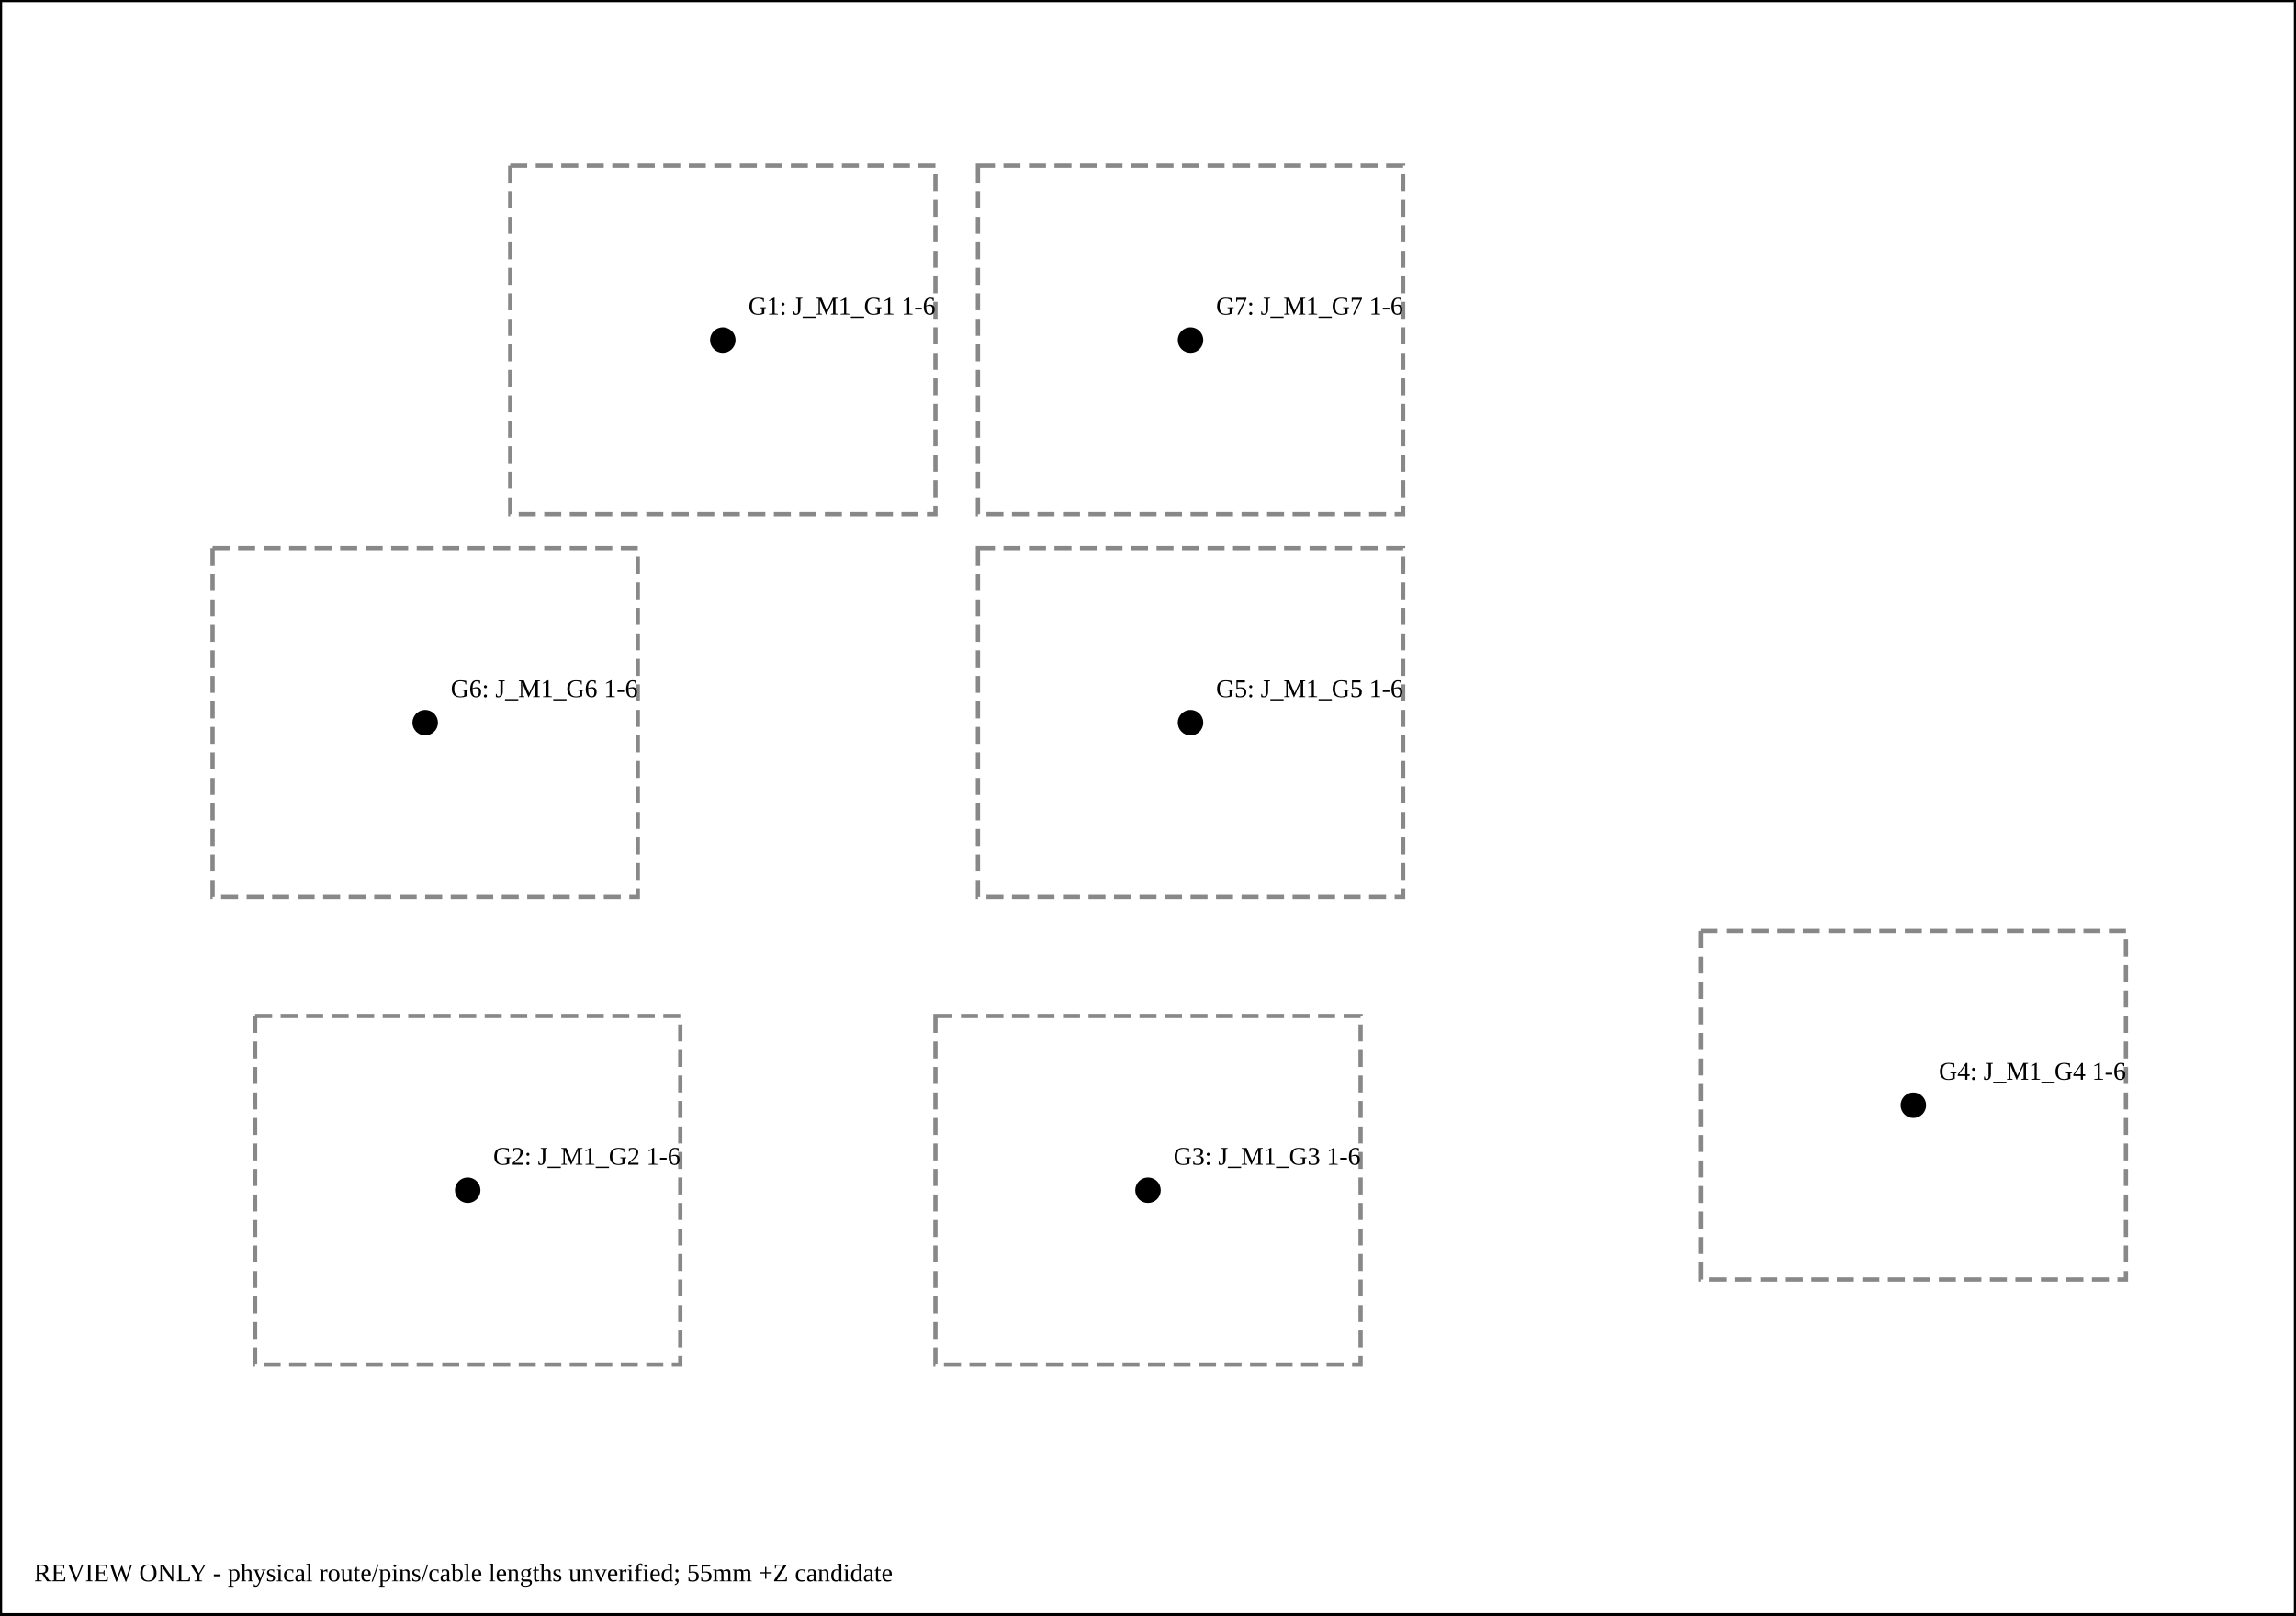
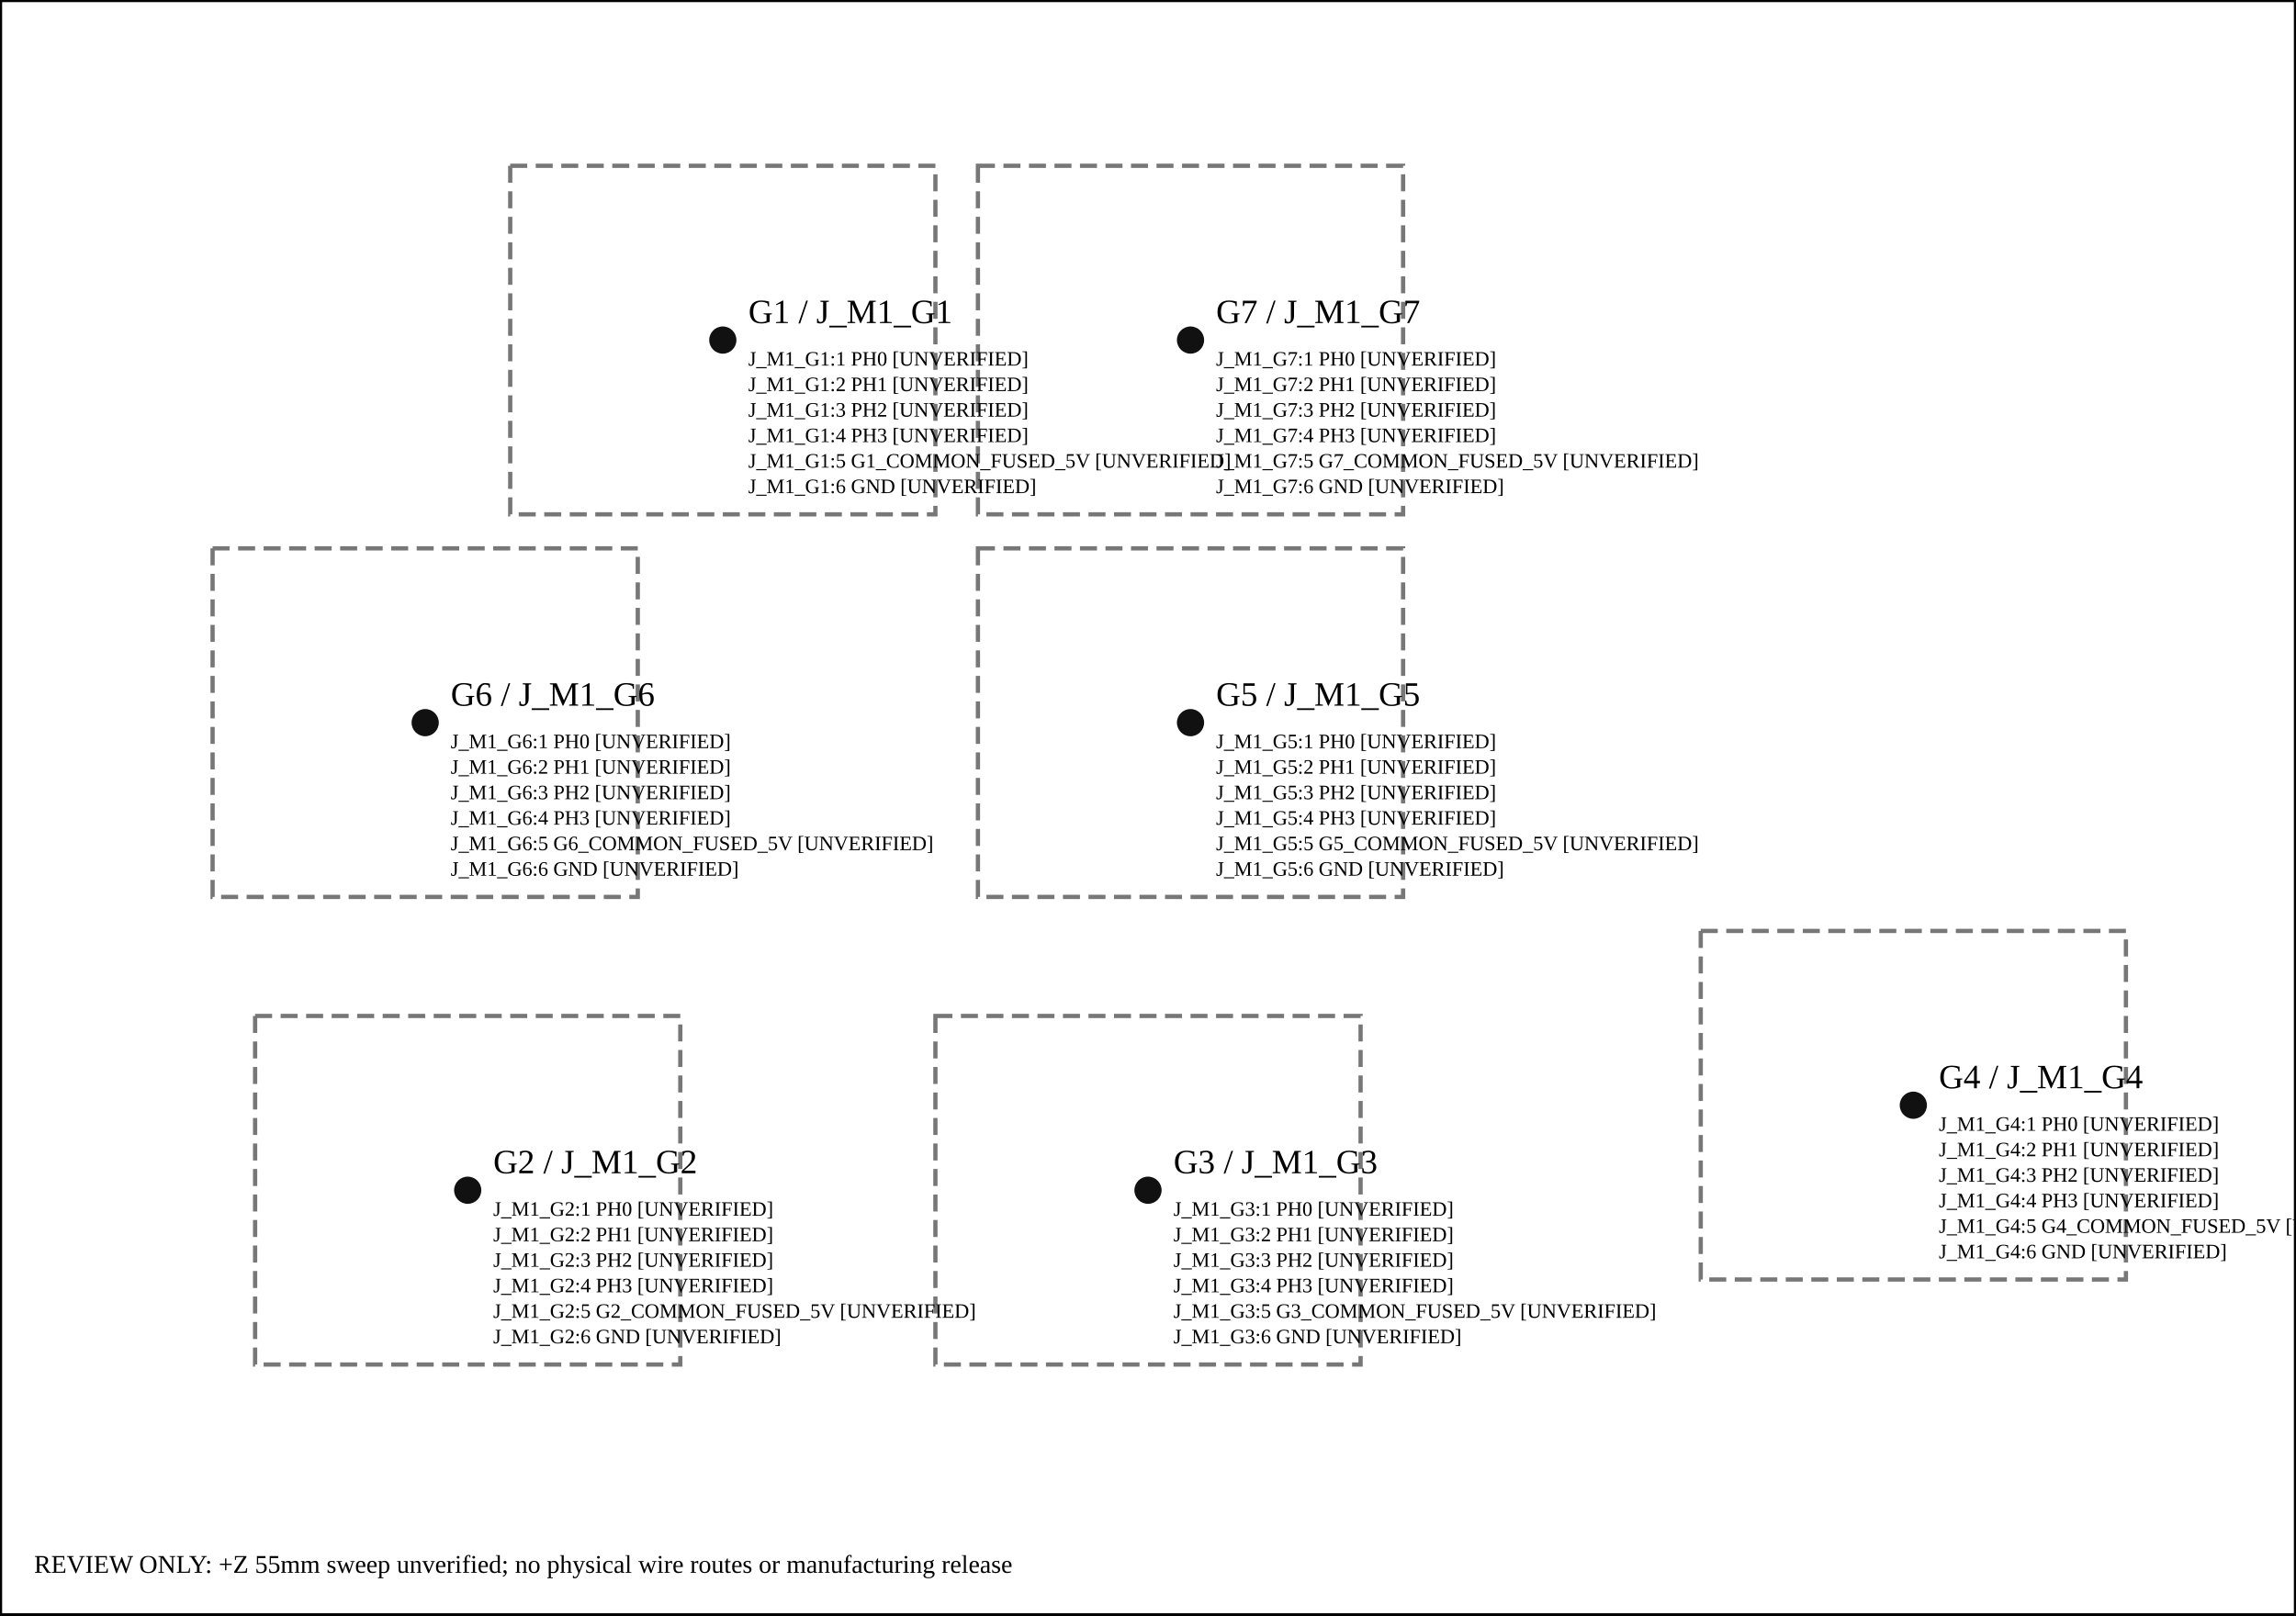
<svg xmlns="http://www.w3.org/2000/svg" width="270mm" height="190mm" viewBox="0 0 270 190">
-   <rect width="270" height="190" fill="white" stroke="black" stroke-width=".5" />
-   <g id="nominal-50x41-envelope">
-     <rect x="60" y="19.5" width="50" height="41" fill="none" stroke="#888" stroke-dasharray="2 1" stroke-width=".5" />
-     <rect x="30" y="119.5" width="50" height="41" fill="none" stroke="#888" stroke-dasharray="2 1" stroke-width=".5" />
-     <rect x="110" y="119.5" width="50" height="41" fill="none" stroke="#888" stroke-dasharray="2 1" stroke-width=".5" />
-     <rect x="200" y="109.5" width="50" height="41" fill="none" stroke="#888" stroke-dasharray="2 1" stroke-width=".5" />
-     <rect x="115" y="64.5" width="50" height="41" fill="none" stroke="#888" stroke-dasharray="2 1" stroke-width=".5" />
-     <rect x="25" y="64.5" width="50" height="41" fill="none" stroke="#888" stroke-dasharray="2 1" stroke-width=".5" />
-     <rect x="115" y="19.5" width="50" height="41" fill="none" stroke="#888" stroke-dasharray="2 1" stroke-width=".5" />
+   <rect x="0" y="0" width="270" height="190" fill="white" stroke="black" stroke-width=".5" />
+   <g id="axis_centers">
+     <circle cx="85" cy="40" r="1.6" fill="#111" />
+     <circle cx="55" cy="140" r="1.6" fill="#111" />
+     <circle cx="135" cy="140" r="1.6" fill="#111" />
+     <circle cx="225" cy="130" r="1.6" fill="#111" />
+     <circle cx="140" cy="85" r="1.6" fill="#111" />
+     <circle cx="50" cy="85" r="1.6" fill="#111" />
+     <circle cx="140" cy="40" r="1.6" fill="#111" />
  </g>
-   <g id="axis-centers">
-     <circle cx="85" cy="40" r="1.5" fill="black" />
-     <circle cx="55" cy="140" r="1.5" fill="black" />
-     <circle cx="135" cy="140" r="1.5" fill="black" />
-     <circle cx="225" cy="130" r="1.5" fill="black" />
-     <circle cx="140" cy="85" r="1.5" fill="black" />
-     <circle cx="50" cy="85" r="1.5" fill="black" />
-     <circle cx="140" cy="40" r="1.5" fill="black" />
+   <g id="service_envelopes_candidate">
+     <rect x="60" y="19.5" width="50" height="41" fill="none" stroke="#777" stroke-dasharray="2 1" stroke-width=".5" />
+     <rect x="30" y="119.5" width="50" height="41" fill="none" stroke="#777" stroke-dasharray="2 1" stroke-width=".5" />
+     <rect x="110" y="119.5" width="50" height="41" fill="none" stroke="#777" stroke-dasharray="2 1" stroke-width=".5" />
+     <rect x="200" y="109.5" width="50" height="41" fill="none" stroke="#777" stroke-dasharray="2 1" stroke-width=".5" />
+     <rect x="115" y="64.5" width="50" height="41" fill="none" stroke="#777" stroke-dasharray="2 1" stroke-width=".5" />
+     <rect x="25" y="64.5" width="50" height="41" fill="none" stroke="#777" stroke-dasharray="2 1" stroke-width=".5" />
+     <rect x="115" y="19.5" width="50" height="41" fill="none" stroke="#777" stroke-dasharray="2 1" stroke-width=".5" />
  </g>
-   <g id="logical-42-branches" font-size="3">
-     <text x="88" y="37">G1: J_M1_G1 1-6</text>
-     <text x="58" y="137">G2: J_M1_G2 1-6</text>
-     <text x="138" y="137">G3: J_M1_G3 1-6</text>
-     <text x="228" y="127">G4: J_M1_G4 1-6</text>
-     <text x="143" y="82">G5: J_M1_G5 1-6</text>
-     <text x="53" y="82">G6: J_M1_G6 1-6</text>
-     <text x="143" y="37">G7: J_M1_G7 1-6</text>
+   <g id="logical_connectors">
+     <text x="88" y="38" font-size="4">G1 / J_M1_G1</text>
+     <text x="88" y="43" font-size="2.4">J_M1_G1:1 PH0 [UNVERIFIED]</text>
+     <text x="88" y="46" font-size="2.4">J_M1_G1:2 PH1 [UNVERIFIED]</text>
+     <text x="88" y="49" font-size="2.4">J_M1_G1:3 PH2 [UNVERIFIED]</text>
+     <text x="88" y="52" font-size="2.4">J_M1_G1:4 PH3 [UNVERIFIED]</text>
+     <text x="88" y="55" font-size="2.4">J_M1_G1:5 G1_COMMON_FUSED_5V [UNVERIFIED]</text>
+     <text x="88" y="58" font-size="2.4">J_M1_G1:6 GND [UNVERIFIED]</text>
+     <text x="58" y="138" font-size="4">G2 / J_M1_G2</text>
+     <text x="58" y="143" font-size="2.4">J_M1_G2:1 PH0 [UNVERIFIED]</text>
+     <text x="58" y="146" font-size="2.4">J_M1_G2:2 PH1 [UNVERIFIED]</text>
+     <text x="58" y="149" font-size="2.4">J_M1_G2:3 PH2 [UNVERIFIED]</text>
+     <text x="58" y="152" font-size="2.4">J_M1_G2:4 PH3 [UNVERIFIED]</text>
+     <text x="58" y="155" font-size="2.4">J_M1_G2:5 G2_COMMON_FUSED_5V [UNVERIFIED]</text>
+     <text x="58" y="158" font-size="2.4">J_M1_G2:6 GND [UNVERIFIED]</text>
+     <text x="138" y="138" font-size="4">G3 / J_M1_G3</text>
+     <text x="138" y="143" font-size="2.4">J_M1_G3:1 PH0 [UNVERIFIED]</text>
+     <text x="138" y="146" font-size="2.4">J_M1_G3:2 PH1 [UNVERIFIED]</text>
+     <text x="138" y="149" font-size="2.4">J_M1_G3:3 PH2 [UNVERIFIED]</text>
+     <text x="138" y="152" font-size="2.4">J_M1_G3:4 PH3 [UNVERIFIED]</text>
+     <text x="138" y="155" font-size="2.4">J_M1_G3:5 G3_COMMON_FUSED_5V [UNVERIFIED]</text>
+     <text x="138" y="158" font-size="2.4">J_M1_G3:6 GND [UNVERIFIED]</text>
+     <text x="228" y="128" font-size="4">G4 / J_M1_G4</text>
+     <text x="228" y="133" font-size="2.4">J_M1_G4:1 PH0 [UNVERIFIED]</text>
+     <text x="228" y="136" font-size="2.4">J_M1_G4:2 PH1 [UNVERIFIED]</text>
+     <text x="228" y="139" font-size="2.4">J_M1_G4:3 PH2 [UNVERIFIED]</text>
+     <text x="228" y="142" font-size="2.4">J_M1_G4:4 PH3 [UNVERIFIED]</text>
+     <text x="228" y="145" font-size="2.4">J_M1_G4:5 G4_COMMON_FUSED_5V [UNVERIFIED]</text>
+     <text x="228" y="148" font-size="2.4">J_M1_G4:6 GND [UNVERIFIED]</text>
+     <text x="143" y="83" font-size="4">G5 / J_M1_G5</text>
+     <text x="143" y="88" font-size="2.4">J_M1_G5:1 PH0 [UNVERIFIED]</text>
+     <text x="143" y="91" font-size="2.4">J_M1_G5:2 PH1 [UNVERIFIED]</text>
+     <text x="143" y="94" font-size="2.4">J_M1_G5:3 PH2 [UNVERIFIED]</text>
+     <text x="143" y="97" font-size="2.4">J_M1_G5:4 PH3 [UNVERIFIED]</text>
+     <text x="143" y="100" font-size="2.4">J_M1_G5:5 G5_COMMON_FUSED_5V [UNVERIFIED]</text>
+     <text x="143" y="103" font-size="2.4">J_M1_G5:6 GND [UNVERIFIED]</text>
+     <text x="53" y="83" font-size="4">G6 / J_M1_G6</text>
+     <text x="53" y="88" font-size="2.4">J_M1_G6:1 PH0 [UNVERIFIED]</text>
+     <text x="53" y="91" font-size="2.4">J_M1_G6:2 PH1 [UNVERIFIED]</text>
+     <text x="53" y="94" font-size="2.4">J_M1_G6:3 PH2 [UNVERIFIED]</text>
+     <text x="53" y="97" font-size="2.4">J_M1_G6:4 PH3 [UNVERIFIED]</text>
+     <text x="53" y="100" font-size="2.4">J_M1_G6:5 G6_COMMON_FUSED_5V [UNVERIFIED]</text>
+     <text x="53" y="103" font-size="2.4">J_M1_G6:6 GND [UNVERIFIED]</text>
+     <text x="143" y="38" font-size="4">G7 / J_M1_G7</text>
+     <text x="143" y="43" font-size="2.4">J_M1_G7:1 PH0 [UNVERIFIED]</text>
+     <text x="143" y="46" font-size="2.4">J_M1_G7:2 PH1 [UNVERIFIED]</text>
+     <text x="143" y="49" font-size="2.4">J_M1_G7:3 PH2 [UNVERIFIED]</text>
+     <text x="143" y="52" font-size="2.4">J_M1_G7:4 PH3 [UNVERIFIED]</text>
+     <text x="143" y="55" font-size="2.4">J_M1_G7:5 G7_COMMON_FUSED_5V [UNVERIFIED]</text>
+     <text x="143" y="58" font-size="2.4">J_M1_G7:6 GND [UNVERIFIED]</text>
  </g>
-   <text x="4" y="186" font-size="3">REVIEW ONLY - physical route/pins/cable lengths unverified; 55mm +Z candidate</text>
+   <text x="4" y="185" font-size="3">REVIEW ONLY: +Z 55mm sweep unverified; no physical wire routes or manufacturing release</text>
</svg>
